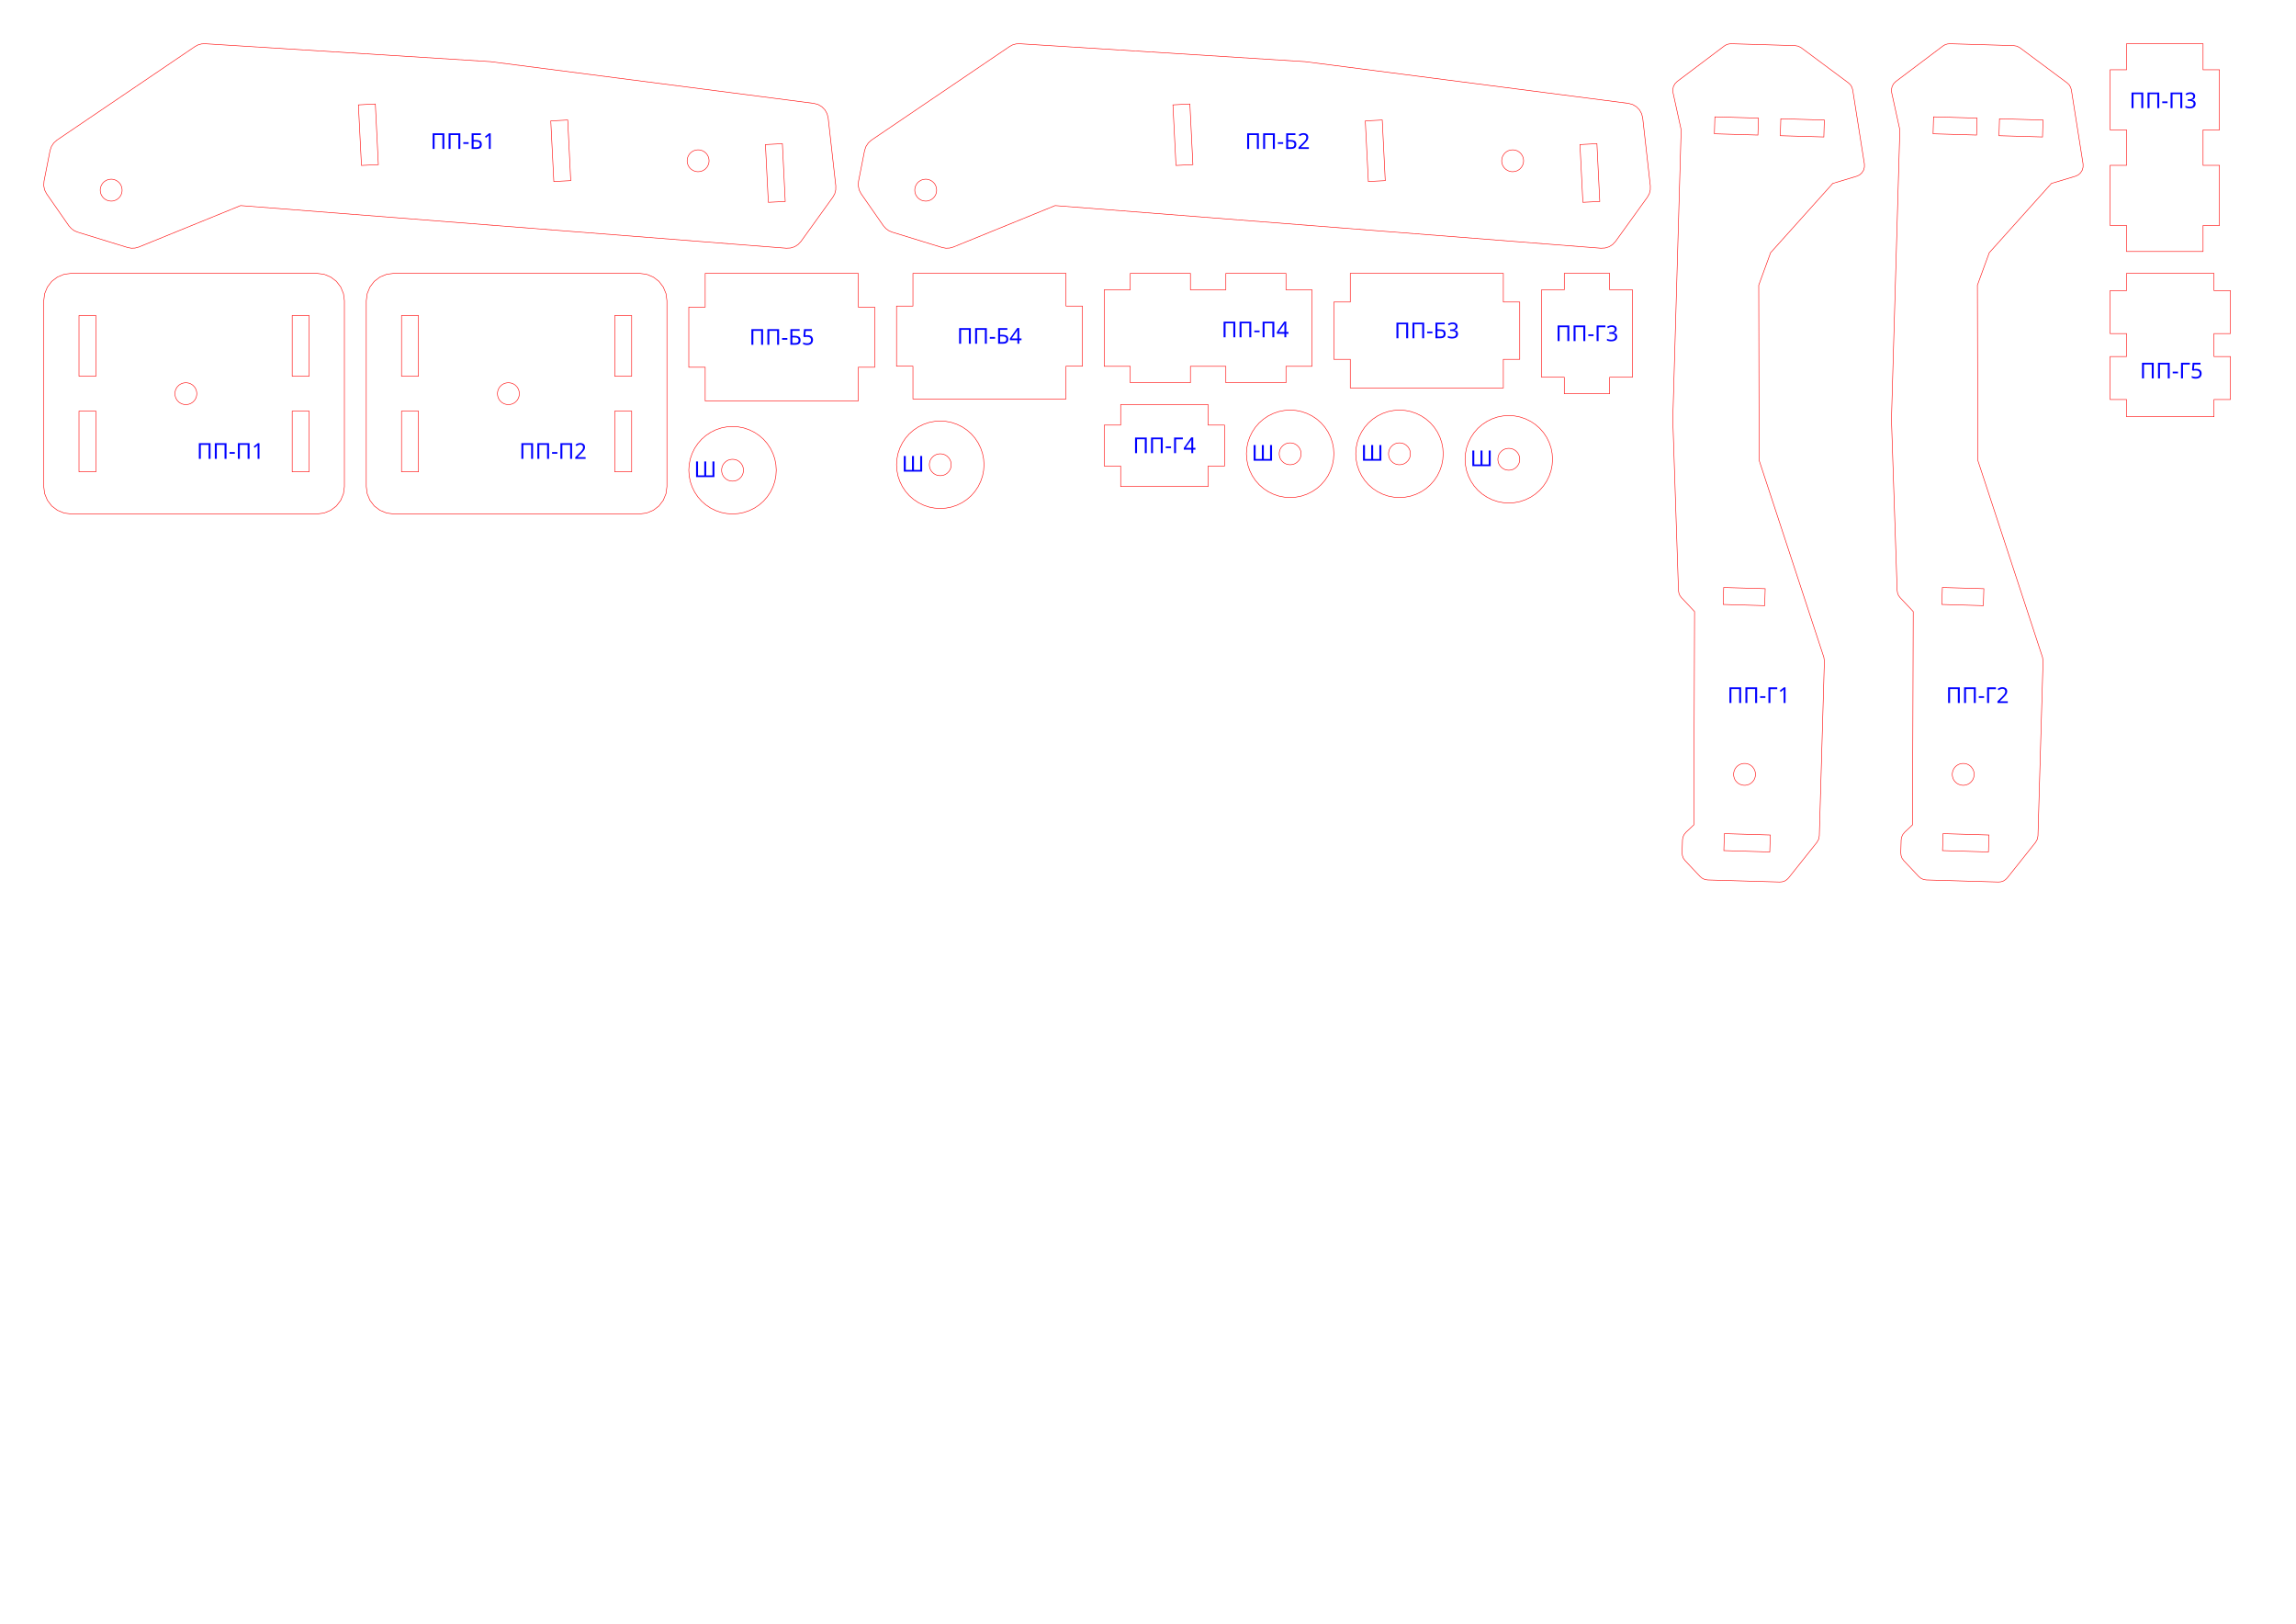
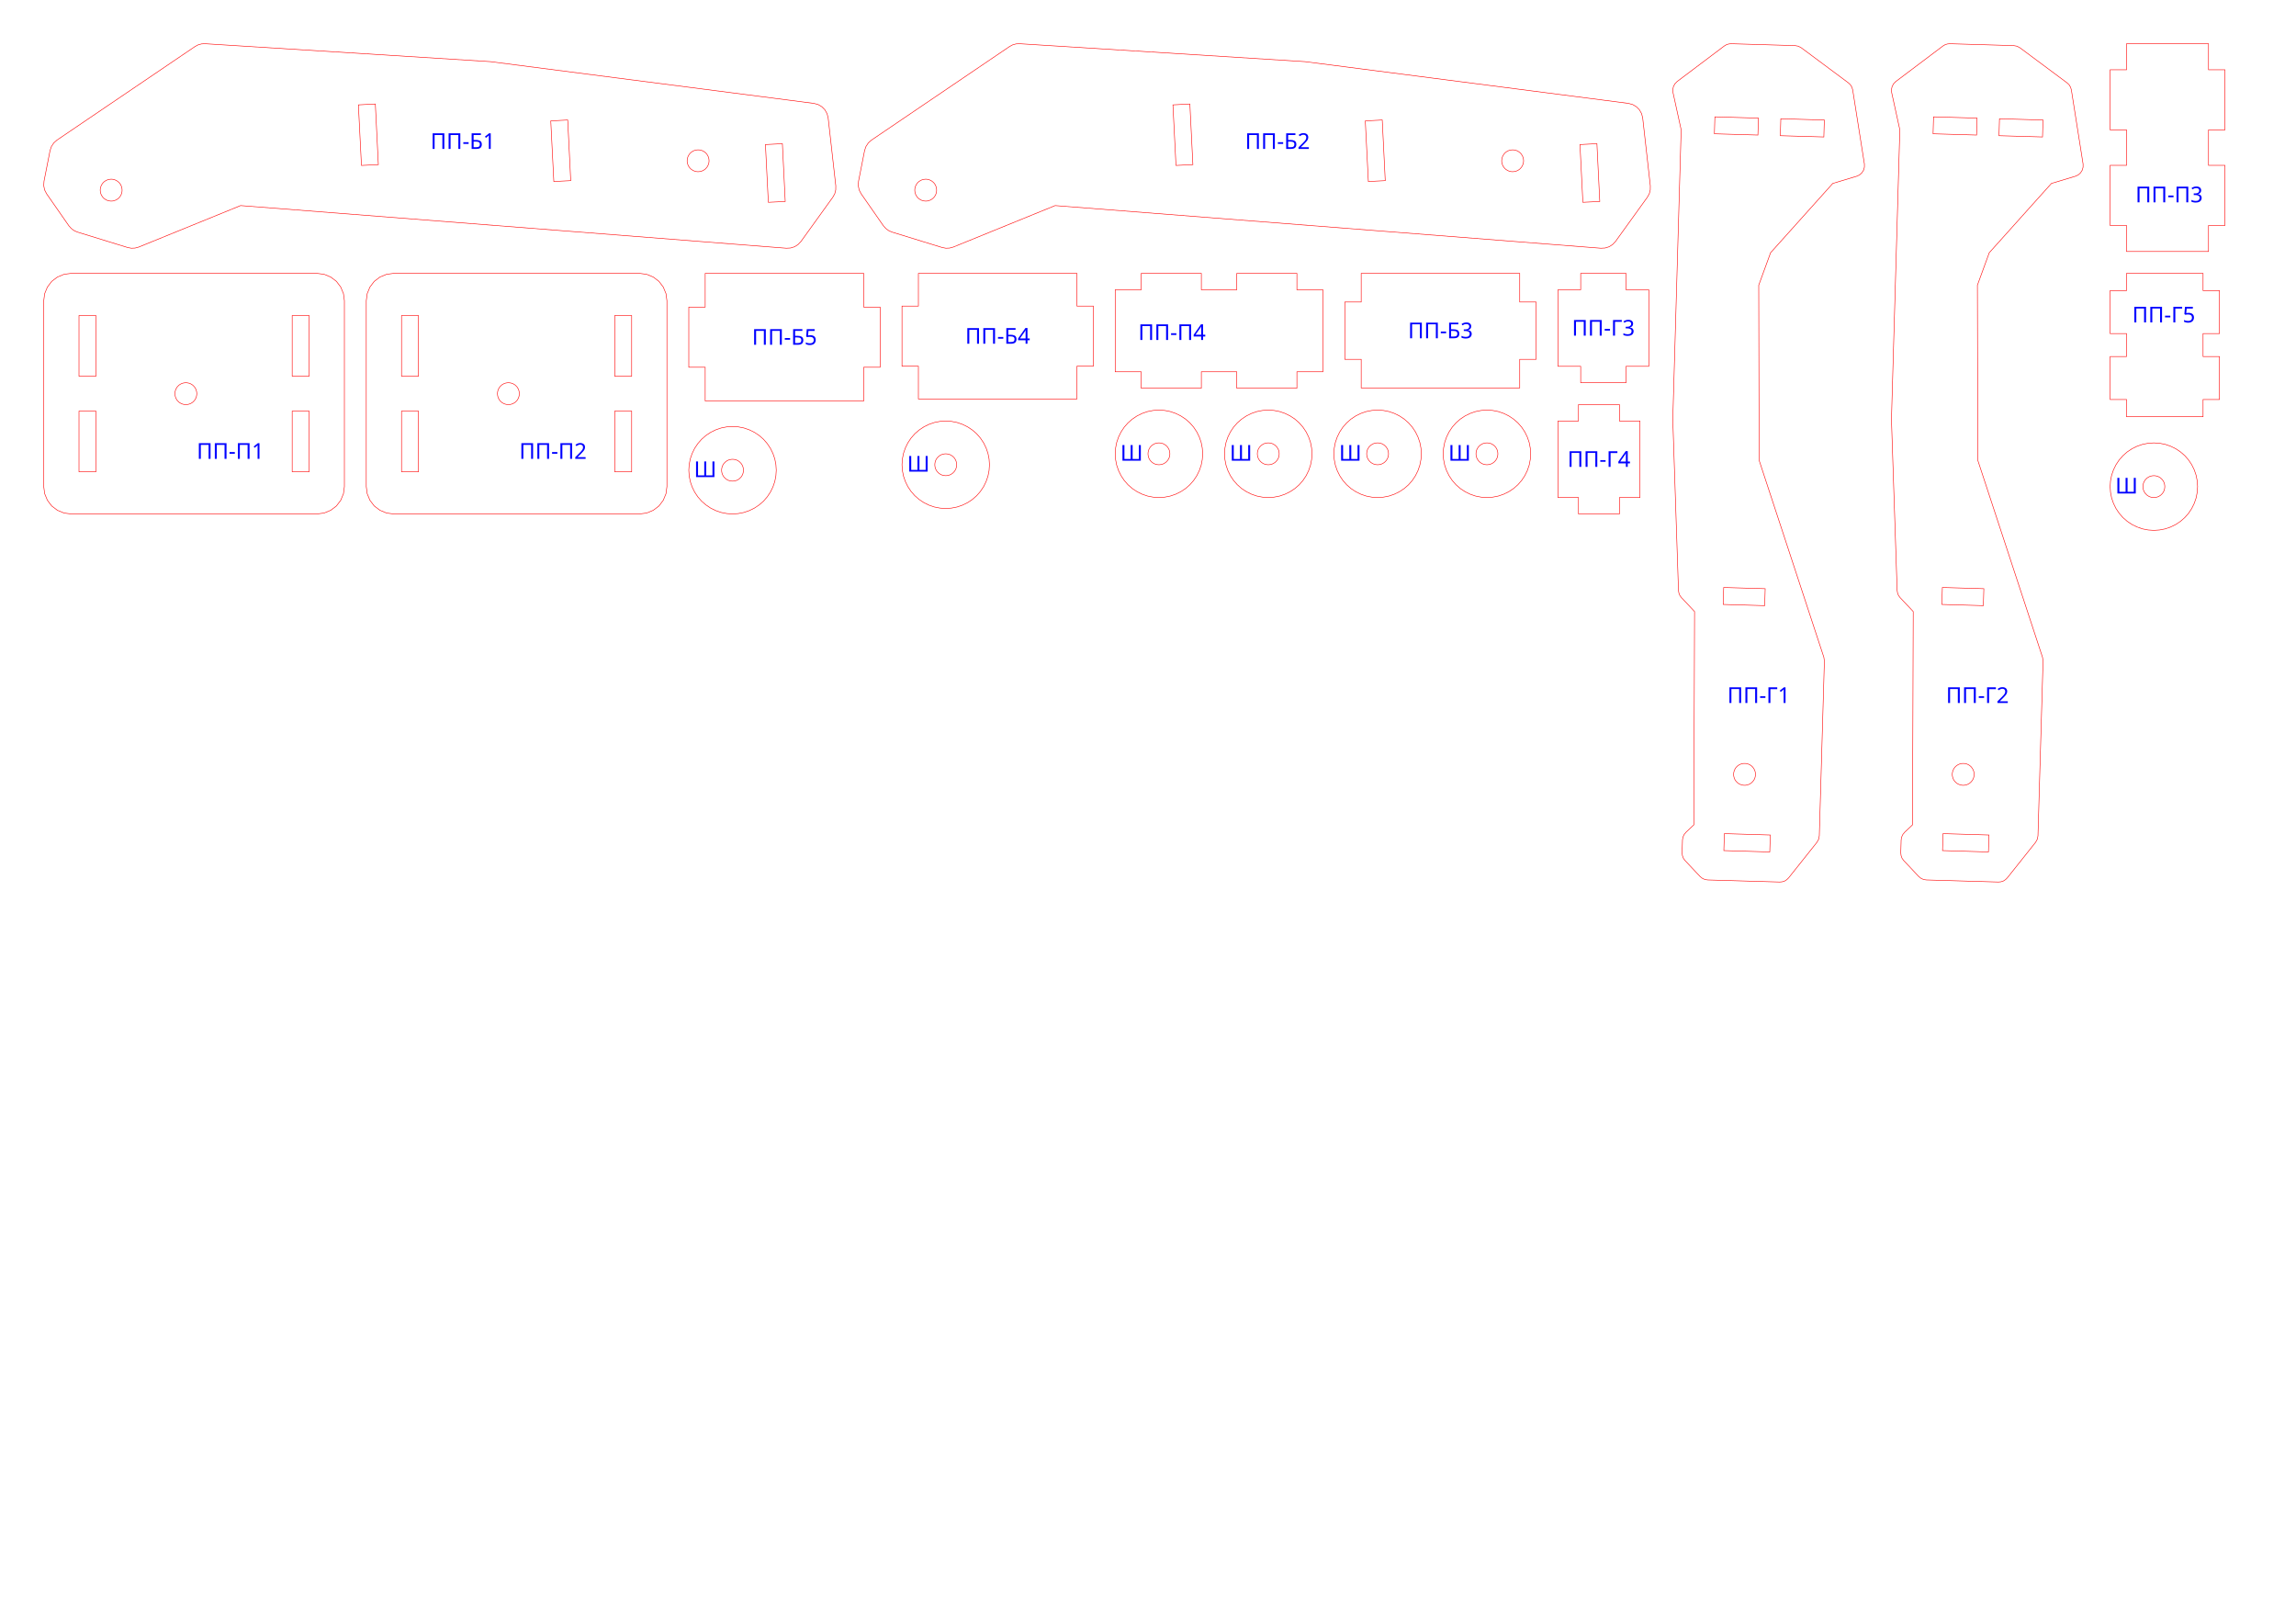
<svg xmlns="http://www.w3.org/2000/svg" width="420mm" height="297mm" viewBox="0 0 420 297">
  <polygon points="151.49,21.55 152.89,33.99 152.88,34.73 152.70,35.44 152.34,36.08 146.52,44.16 145.99,44.72 145.35,45.13 144.61,45.36 143.85,45.40 44.01,37.60 25.37,45.19 24.71,45.37 24.03,45.40 23.36,45.27 14.18,42.45 13.58,42.19 13.04,41.79 12.60,41.30 8.53,35.45 8.16,34.74 8.00,33.95 8.05,33.15 9.16,27.52 9.41,26.79 9.84,26.14 10.42,25.62 35.67,8.51 36.25,8.20 36.88,8.03 37.54,8.00 89.65,11.27 89.85,11.29 148.89,18.91 149.66,19.12 150.34,19.52 150.90,20.09 151.29,20.78 151.49,21.55" fill="none" stroke="#ff0000" stroke-width="0.1" />
  <polygon points="140.02,26.44 140.55,37.00 143.64,36.85 143.12,26.28 140.02,26.44" fill="none" stroke="#ff0000" stroke-width="0.1" />
  <polygon points="103.85,21.95 100.75,22.11 101.31,33.20 104.40,33.04 103.85,21.95" fill="none" stroke="#ff0000" stroke-width="0.1" />
  <polygon points="69.21,30.11 68.66,19.02 65.56,19.18 66.12,30.26 69.21,30.11" fill="none" stroke="#ff0000" stroke-width="0.1" />
  <polygon points="20.95,36.68 21.19,36.59 21.42,36.46 21.63,36.30 21.82,36.12 21.98,35.92 22.12,35.69 22.22,35.45 22.29,35.20 22.33,34.94 22.33,34.68 22.30,34.42 22.24,34.16 22.14,33.92 22.02,33.69 21.86,33.48 21.68,33.30 21.47,33.13 21.25,33.00 21.01,32.89 20.76,32.82 20.50,32.78 20.24,32.78 19.98,32.81 19.72,32.87 19.48,32.97 19.25,33.10 19.04,33.25 18.85,33.44 18.69,33.64 18.56,33.87 18.45,34.11 18.38,34.36 18.34,34.62 18.34,34.88 18.37,35.14 18.43,35.39 18.53,35.64 18.66,35.86 18.81,36.07 18.99,36.26 19.20,36.42 19.42,36.56 19.66,36.66 19.92,36.73 20.17,36.77 20.44,36.78 20.70,36.75 20.95,36.68" fill="none" stroke="#ff0000" stroke-width="0.1" />
  <polygon points="128.06,31.37 128.32,31.31 128.56,31.21 128.79,31.08 129.00,30.93 129.18,30.74 129.35,30.54 129.48,30.31 129.59,30.07 129.66,29.82 129.70,29.56 129.70,29.30 129.67,29.04 129.61,28.79 129.51,28.55 129.38,28.32 129.23,28.11 129.04,27.92 128.84,27.76 128.61,27.62 128.37,27.52 128.12,27.45 127.86,27.41 127.60,27.41 127.34,27.44 127.09,27.50 126.84,27.60 126.62,27.72 126.41,27.88 126.22,28.06 126.06,28.27 125.92,28.49 125.82,28.73 125.75,28.98 125.71,29.24 125.70,29.50 125.73,29.76 125.80,30.02 125.89,30.26 126.02,30.49 126.18,30.70 126.36,30.89 126.57,31.05 126.79,31.18 127.03,31.29 127.28,31.36 127.54,31.40 127.80,31.40 128.06,31.37" fill="none" stroke="#ff0000" stroke-width="0.1" />
  <text x="84.69" y="25.85" font-size="4" font-family="sans-serif" text-anchor="middle" dominant-baseline="middle" fill="#0000ff">ПП-Б1</text>
  <polygon points="300.49,21.55 301.89,33.99 301.88,34.73 301.70,35.44 301.34,36.08 295.52,44.16 294.99,44.72 294.35,45.13 293.61,45.36 292.85,45.40 193.01,37.60 174.37,45.19 173.71,45.37 173.03,45.40 172.36,45.27 163.18,42.45 162.58,42.19 162.04,41.79 161.60,41.30 157.53,35.45 157.16,34.74 157.00,33.95 157.05,33.15 158.16,27.52 158.41,26.79 158.84,26.14 159.42,25.62 184.67,8.51 185.25,8.20 185.88,8.03 186.54,8.00 238.65,11.27 238.85,11.29 297.89,18.91 298.66,19.12 299.34,19.52 299.90,20.09 300.29,20.78 300.49,21.55" fill="none" stroke="#ff0000" stroke-width="0.1" />
  <polygon points="289.02,26.44 289.55,37.00 292.64,36.85 292.12,26.28 289.02,26.44" fill="none" stroke="#ff0000" stroke-width="0.1" />
  <polygon points="252.85,21.95 249.75,22.11 250.31,33.20 253.40,33.04 252.85,21.95" fill="none" stroke="#ff0000" stroke-width="0.1" />
  <polygon points="218.21,30.11 217.66,19.02 214.56,19.18 215.12,30.26 218.21,30.11" fill="none" stroke="#ff0000" stroke-width="0.1" />
  <polygon points="169.95,36.68 170.19,36.59 170.42,36.46 170.63,36.30 170.82,36.12 170.98,35.92 171.12,35.69 171.22,35.45 171.29,35.20 171.33,34.94 171.33,34.68 171.30,34.42 171.24,34.16 171.14,33.92 171.02,33.69 170.86,33.48 170.68,33.30 170.47,33.13 170.25,33.00 170.01,32.89 169.76,32.82 169.50,32.78 169.24,32.78 168.98,32.81 168.72,32.87 168.48,32.97 168.25,33.10 168.04,33.25 167.85,33.44 167.69,33.64 167.56,33.87 167.45,34.11 167.38,34.36 167.34,34.62 167.34,34.88 167.37,35.14 167.43,35.39 167.53,35.64 167.66,35.86 167.81,36.07 167.99,36.26 168.20,36.42 168.42,36.56 168.66,36.66 168.92,36.73 169.17,36.77 169.44,36.78 169.70,36.75 169.95,36.68" fill="none" stroke="#ff0000" stroke-width="0.1" />
  <polygon points="277.06,31.37 277.32,31.31 277.56,31.21 277.79,31.08 278.00,30.93 278.18,30.74 278.35,30.54 278.48,30.31 278.59,30.07 278.66,29.82 278.70,29.56 278.70,29.30 278.67,29.04 278.61,28.79 278.51,28.55 278.38,28.32 278.23,28.11 278.04,27.92 277.84,27.76 277.61,27.62 277.37,27.52 277.12,27.45 276.86,27.41 276.60,27.41 276.34,27.44 276.09,27.50 275.84,27.60 275.62,27.72 275.41,27.88 275.22,28.06 275.06,28.27 274.92,28.49 274.82,28.73 274.75,28.98 274.71,29.24 274.70,29.50 274.73,29.76 274.80,30.02 274.89,30.26 275.02,30.49 275.18,30.70 275.36,30.89 275.57,31.05 275.79,31.18 276.03,31.29 276.28,31.36 276.54,31.40 276.80,31.40 277.06,31.37" fill="none" stroke="#ff0000" stroke-width="0.1" />
  <text x="233.69" y="25.85" font-size="4" font-family="sans-serif" text-anchor="middle" dominant-baseline="middle" fill="#0000ff">ПП-Б2</text>
  <polygon points="312.39,160.94 311.87,160.86 311.40,160.64 310.99,160.31 308.25,157.40 307.94,156.98 307.76,156.49 307.70,155.97 307.77,153.63 307.85,153.12 308.07,152.64 308.40,152.23 309.85,150.86 309.98,111.85 307.59,109.31 307.30,108.93 307.12,108.48 307.04,108.01 306.00,76.78 306.00,76.66 307.53,23.74 306.04,16.94 306.00,16.37 306.12,15.82 306.39,15.32 306.79,14.91 315.43,8.40 315.82,8.17 316.25,8.04 316.70,8.00 328.36,8.34 328.96,8.45 329.49,8.73 338.13,15.16 338.50,15.51 338.76,15.95 338.91,16.45 341.05,30.00 341.05,30.57 340.90,31.12 340.59,31.61 340.17,31.99 339.65,32.23 335.26,33.55 323.89,46.22 321.72,52.16 321.79,84.18 333.63,120.21 333.73,120.89 332.80,152.86 332.68,153.49 332.37,154.05 327.18,160.57 326.85,160.89 326.46,161.14 326.02,161.28 325.55,161.32 312.39,160.94" fill="none" stroke="#ff0000" stroke-width="0.1" />
  <polygon points="323.83,152.72 315.43,152.47 315.34,155.57 323.74,155.82 323.83,152.72" fill="none" stroke="#ff0000" stroke-width="0.1" />
  <polygon points="322.81,110.77 322.90,107.67 315.31,107.45 315.22,110.55 322.81,110.77" fill="none" stroke="#ff0000" stroke-width="0.1" />
  <polygon points="325.67,24.82 333.63,25.05 333.72,21.95 325.76,21.72 325.67,24.82" fill="none" stroke="#ff0000" stroke-width="0.1" />
  <polygon points="313.70,21.37 313.61,24.47 321.57,24.70 321.66,21.60 313.70,21.37" fill="none" stroke="#ff0000" stroke-width="0.1" />
  <polygon points="317.13,141.83 317.18,142.09 317.25,142.34 317.36,142.58 317.50,142.80 317.67,143.00 317.86,143.18 318.07,143.33 318.30,143.45 318.55,143.54 318.80,143.60 319.06,143.63 319.33,143.62 319.58,143.57 319.83,143.50 320.07,143.39 320.29,143.25 320.50,143.08 320.67,142.89 320.83,142.68 320.95,142.45 321.04,142.20 321.10,141.94 321.12,141.68 321.11,141.42 321.07,141.17 320.99,140.91 320.88,140.68 320.74,140.46 320.58,140.25 320.39,140.08 320.17,139.92 319.94,139.80 319.70,139.71 319.44,139.65 319.18,139.63 318.92,139.64 318.66,139.68 318.41,139.76 318.17,139.87 317.95,140.01 317.75,140.17 317.57,140.36 317.42,140.58 317.30,140.81 317.21,141.05 317.15,141.31 317.12,141.57 317.13,141.83" fill="none" stroke="#ff0000" stroke-width="0.1" />
  <text x="321.73" y="127.18" font-size="4" font-family="sans-serif" text-anchor="middle" dominant-baseline="middle" fill="#0000ff">ПП-Г1</text>
  <polygon points="352.39,160.94 351.87,160.86 351.40,160.64 350.99,160.31 348.25,157.40 347.94,156.98 347.76,156.49 347.70,155.97 347.77,153.63 347.85,153.12 348.07,152.64 348.40,152.23 349.85,150.86 349.98,111.85 347.59,109.31 347.30,108.93 347.12,108.48 347.04,108.01 346.00,76.78 346.00,76.66 347.53,23.74 346.04,16.94 346.00,16.37 346.12,15.82 346.39,15.32 346.79,14.91 355.43,8.40 355.82,8.17 356.25,8.04 356.70,8.00 368.36,8.34 368.96,8.45 369.49,8.73 378.13,15.16 378.50,15.51 378.76,15.95 378.91,16.45 381.05,30.00 381.05,30.57 380.90,31.12 380.59,31.61 380.17,31.99 379.65,32.23 375.26,33.55 363.89,46.22 361.72,52.16 361.79,84.18 373.63,120.21 373.73,120.89 372.80,152.86 372.68,153.49 372.37,154.05 367.18,160.57 366.85,160.89 366.46,161.14 366.02,161.28 365.55,161.32 352.39,160.94" fill="none" stroke="#ff0000" stroke-width="0.1" />
  <polygon points="363.83,152.72 355.43,152.47 355.34,155.57 363.74,155.82 363.83,152.72" fill="none" stroke="#ff0000" stroke-width="0.1" />
  <polygon points="362.81,110.77 362.90,107.67 355.31,107.45 355.22,110.55 362.81,110.77" fill="none" stroke="#ff0000" stroke-width="0.1" />
  <polygon points="365.67,24.82 373.63,25.05 373.72,21.95 365.76,21.72 365.67,24.82" fill="none" stroke="#ff0000" stroke-width="0.1" />
  <polygon points="353.70,21.37 353.61,24.47 361.57,24.70 361.66,21.60 353.70,21.37" fill="none" stroke="#ff0000" stroke-width="0.1" />
  <polygon points="357.13,141.83 357.18,142.09 357.25,142.34 357.36,142.58 357.50,142.80 357.67,143.00 357.86,143.18 358.07,143.33 358.30,143.45 358.55,143.54 358.80,143.60 359.06,143.63 359.33,143.62 359.58,143.57 359.83,143.50 360.07,143.39 360.29,143.25 360.50,143.08 360.67,142.89 360.83,142.68 360.95,142.45 361.04,142.20 361.10,141.94 361.12,141.68 361.11,141.42 361.07,141.17 360.99,140.91 360.88,140.68 360.74,140.46 360.58,140.25 360.39,140.08 360.17,139.92 359.94,139.80 359.70,139.71 359.44,139.65 359.18,139.63 358.92,139.64 358.66,139.68 358.41,139.76 358.17,139.87 357.95,140.01 357.75,140.17 357.57,140.36 357.42,140.58 357.30,140.81 357.21,141.05 357.15,141.31 357.12,141.57 357.13,141.83" fill="none" stroke="#ff0000" stroke-width="0.1" />
  <text x="361.73" y="127.18" font-size="4" font-family="sans-serif" text-anchor="middle" dominant-baseline="middle" fill="#0000ff">ПП-Г2</text>
  <polygon points="60.50,93.33 59.29,93.83 58.00,94.00 13.00,94.00 11.71,93.83 10.50,93.33 9.46,92.54 8.67,91.50 8.17,90.29 8.00,89.00 8.00,55.00 8.17,53.71 8.67,52.50 9.46,51.46 10.50,50.67 11.71,50.17 13.00,50.00 58.00,50.00 59.29,50.17 60.50,50.67 61.54,51.46 62.33,52.50 62.83,53.71 63.00,55.00 63.00,89.00 62.83,90.29 62.33,91.50 61.54,92.54 60.50,93.33" fill="none" stroke="#ff0000" stroke-width="0.1" />
  <polygon points="17.55,86.29 17.55,75.19 14.45,75.19 14.45,86.29 17.55,86.29" fill="none" stroke="#ff0000" stroke-width="0.1" />
  <polygon points="14.45,68.81 17.55,68.81 17.55,57.71 14.45,57.71 14.45,68.81" fill="none" stroke="#ff0000" stroke-width="0.1" />
  <polygon points="53.45,75.19 53.45,86.29 56.55,86.29 56.55,75.19 53.45,75.19" fill="none" stroke="#ff0000" stroke-width="0.1" />
  <polygon points="56.55,57.71 53.45,57.71 53.45,68.81 56.55,68.81 56.55,57.71" fill="none" stroke="#ff0000" stroke-width="0.1" />
  <polygon points="33.74,70.02 33.48,70.07 33.23,70.15 33.00,70.27 32.78,70.41 32.59,70.59 32.41,70.78 32.27,71.00 32.15,71.23 32.07,71.48 32.02,71.74 32.00,72.00 32.02,72.26 32.07,72.52 32.15,72.77 32.27,73.00 32.41,73.22 32.59,73.41 32.78,73.59 33.00,73.73 33.23,73.85 33.48,73.93 33.74,73.98 34.00,74.00 34.26,73.98 34.52,73.93 34.77,73.85 35.00,73.73 35.22,73.59 35.41,73.41 35.59,73.22 35.73,73.00 35.85,72.77 35.93,72.52 35.98,72.26 36.00,72.00 35.98,71.74 35.93,71.48 35.85,71.23 35.73,71.00 35.59,70.78 35.41,70.59 35.22,70.41 35.00,70.27 34.77,70.15 34.52,70.07 34.26,70.02 34.00,70.00 33.74,70.02" fill="none" stroke="#ff0000" stroke-width="0.1" />
  <text x="42.16" y="82.53" font-size="4" font-family="sans-serif" text-anchor="middle" dominant-baseline="middle" fill="#0000ff">ПП-П1</text>
  <polygon points="119.50,93.33 118.29,93.83 117.00,94.00 72.00,94.00 70.71,93.83 69.50,93.33 68.46,92.54 67.67,91.50 67.17,90.29 67.00,89.00 67.00,55.00 67.17,53.71 67.67,52.50 68.46,51.46 69.50,50.67 70.71,50.17 72.00,50.00 117.00,50.00 118.29,50.17 119.50,50.67 120.54,51.46 121.33,52.50 121.83,53.71 122.00,55.00 122.00,89.00 121.83,90.29 121.33,91.50 120.54,92.54 119.50,93.33" fill="none" stroke="#ff0000" stroke-width="0.1" />
  <polygon points="76.55,86.29 76.55,75.19 73.45,75.19 73.45,86.29 76.55,86.29" fill="none" stroke="#ff0000" stroke-width="0.1" />
  <polygon points="73.45,68.81 76.55,68.81 76.55,57.71 73.45,57.71 73.45,68.81" fill="none" stroke="#ff0000" stroke-width="0.1" />
  <polygon points="112.45,75.19 112.45,86.29 115.55,86.29 115.55,75.19 112.45,75.19" fill="none" stroke="#ff0000" stroke-width="0.1" />
  <polygon points="115.55,57.71 112.45,57.71 112.45,68.81 115.55,68.81 115.55,57.71" fill="none" stroke="#ff0000" stroke-width="0.1" />
  <polygon points="92.74,70.02 92.48,70.07 92.23,70.15 92.00,70.27 91.78,70.41 91.59,70.59 91.41,70.78 91.27,71.00 91.15,71.23 91.07,71.48 91.02,71.74 91.00,72.00 91.02,72.26 91.07,72.52 91.15,72.77 91.27,73.00 91.41,73.22 91.59,73.41 91.78,73.59 92.00,73.73 92.23,73.85 92.48,73.93 92.74,73.98 93.00,74.00 93.26,73.98 93.52,73.93 93.77,73.85 94.00,73.73 94.22,73.59 94.41,73.41 94.59,73.22 94.73,73.00 94.85,72.77 94.93,72.52 94.98,72.26 95.00,72.00 94.98,71.74 94.93,71.48 94.85,71.23 94.73,71.00 94.59,70.78 94.41,70.59 94.22,70.41 94.00,70.27 93.77,70.15 93.52,70.07 93.26,70.02 93.00,70.00 92.74,70.02" fill="none" stroke="#ff0000" stroke-width="0.1" />
  <text x="101.16" y="82.53" font-size="4" font-family="sans-serif" text-anchor="middle" dominant-baseline="middle" fill="#0000ff">ПП-П2</text>
-   <polygon points="126.00,67.17 129.00,67.17 129.00,73.33 157.00,73.33 157.00,67.17 160.00,67.17 160.00,56.17 157.00,56.17 157.00,50.00 129.00,50.00 129.00,56.17 126.00,56.17 126.00,67.17" fill="none" stroke="#ff0000" stroke-width="0.1" />
-   <text x="143.00" y="61.67" font-size="4" font-family="sans-serif" text-anchor="middle" dominant-baseline="middle" fill="#0000ff">ПП-Б5</text>
-   <polygon points="164.00,66.98 167.00,66.98 167.00,72.97 195.00,72.97 195.00,66.98 198.00,66.98 198.00,55.98 195.00,55.98 195.00,50.00 167.00,50.00 167.00,55.98 164.00,55.98 164.00,66.98" fill="none" stroke="#ff0000" stroke-width="0.1" />
-   <text x="181.00" y="61.48" font-size="4" font-family="sans-serif" text-anchor="middle" dominant-baseline="middle" fill="#0000ff">ПП-Б4</text>
-   <polygon points="406.00,12.76 403.00,12.76 403.00,8.00 389.00,8.00 389.00,12.76 386.00,12.76 386.00,23.76 389.00,23.76 389.00,30.24 386.00,30.24 386.00,41.24 389.00,41.24 389.00,46.00 403.00,46.00 403.00,41.24 406.00,41.24 406.00,30.24 403.00,30.24 403.00,23.76 406.00,23.76 406.00,12.76" fill="none" stroke="#ff0000" stroke-width="0.1" />
-   <text x="395.70" y="18.39" font-size="4" font-family="sans-serif" text-anchor="middle" dominant-baseline="middle" fill="#0000ff">ПП-П3</text>
-   <polygon points="235.24,70.00 235.24,67.00 240.00,67.00 240.00,53.00 235.24,53.00 235.24,50.00 224.24,50.00 224.24,53.00 217.76,53.00 217.76,50.00 206.76,50.00 206.76,53.00 202.00,53.00 202.00,67.00 206.76,67.00 206.76,70.00 217.76,70.00 217.76,67.00 224.24,67.00 224.24,70.00 235.24,70.00" fill="none" stroke="#ff0000" stroke-width="0.1" />
-   <text x="229.61" y="60.30" font-size="4" font-family="sans-serif" text-anchor="middle" dominant-baseline="middle" fill="#0000ff">ПП-П4</text>
-   <polygon points="244.00,65.72 247.00,65.72 247.00,70.95 275.00,70.95 275.00,65.72 278.00,65.72 278.00,55.24 275.00,55.24 275.00,50.00 247.00,50.00 247.00,55.24 244.00,55.24 244.00,65.72" fill="none" stroke="#ff0000" stroke-width="0.1" />
-   <text x="261.00" y="60.48" font-size="4" font-family="sans-serif" text-anchor="middle" dominant-baseline="middle" fill="#0000ff">ПП-Б3</text>
-   <polygon points="408.00,53.15 405.00,53.15 405.00,50.00 389.00,50.00 389.00,53.15 386.00,53.15 386.00,61.01 389.00,61.01 389.00,65.21 386.00,65.21 386.00,73.07 389.00,73.07 389.00,76.22 405.00,76.22 405.00,73.07 408.00,73.07 408.00,65.21 405.00,65.21 405.00,61.01 408.00,61.01 408.00,53.15" fill="none" stroke="#ff0000" stroke-width="0.1" />
-   <text x="397.20" y="67.82" font-size="4" font-family="sans-serif" text-anchor="middle" dominant-baseline="middle" fill="#0000ff">ПП-Г5</text>
-   <polygon points="294.45,72.00 294.45,69.00 298.61,69.00 298.61,53.00 294.45,53.00 294.45,50.00 286.15,50.00 286.15,53.00 282.00,53.00 282.00,69.00 286.15,69.00 286.15,72.00 294.45,72.00" fill="none" stroke="#ff0000" stroke-width="0.1" />
-   <text x="290.30" y="61.00" font-size="4" font-family="sans-serif" text-anchor="middle" dominant-baseline="middle" fill="#0000ff">ПП-Г3</text>
-   <polygon points="202.00,85.24 205.00,85.24 205.00,88.99 221.00,88.99 221.00,85.24 224.00,85.24 224.00,77.75 221.00,77.75 221.00,74.00 205.00,74.00 205.00,77.75 202.00,77.75 202.00,85.24" fill="none" stroke="#ff0000" stroke-width="0.1" />
-   <text x="213.00" y="81.49" font-size="4" font-family="sans-serif" text-anchor="middle" dominant-baseline="middle" fill="#0000ff">ПП-Г4</text>
-   <polygon points="243.93,84.04 243.73,85.07 243.39,86.06 242.93,87.00 242.35,87.87 241.66,88.66 240.87,89.35 240.00,89.93 239.06,90.39 238.07,90.73 237.04,90.93 236.00,91.00 234.96,90.93 233.93,90.73 232.94,90.39 232.00,89.93 231.13,89.35 230.34,88.66 229.65,87.87 229.07,87.00 228.61,86.06 228.27,85.07 228.07,84.04 228.00,83.00 228.07,81.96 228.27,80.93 228.61,79.94 229.07,79.00 229.65,78.13 230.34,77.34 231.13,76.65 232.00,76.07 232.94,75.61 233.93,75.27 234.96,75.07 236.00,75.00 237.04,75.07 238.07,75.27 239.06,75.61 240.00,76.07 240.87,76.65 241.66,77.34 242.35,78.13 242.93,79.00 243.39,79.94 243.73,80.93 243.93,81.96 244.00,83.00 243.93,84.04" fill="none" stroke="#ff0000" stroke-width="0.1" />
-   <polygon points="237.98,82.74 237.93,82.48 237.85,82.23 237.73,82.00 237.59,81.78 237.41,81.59 237.22,81.41 237.00,81.27 236.77,81.15 236.52,81.07 236.26,81.02 236.00,81.00 235.74,81.02 235.48,81.07 235.23,81.15 235.00,81.27 234.78,81.41 234.59,81.59 234.41,81.78 234.27,82.00 234.15,82.23 234.07,82.48 234.02,82.74 234.00,83.00 234.02,83.26 234.07,83.52 234.15,83.77 234.27,84.00 234.41,84.22 234.59,84.41 234.78,84.59 235.00,84.73 235.23,84.85 235.48,84.93 235.74,84.98 236.00,85.00 236.26,84.98 236.52,84.93 236.77,84.85 237.00,84.73 237.22,84.59 237.41,84.41 237.59,84.22 237.73,84.00 237.85,83.77 237.93,83.52 237.98,83.26 238.00,83.00 237.98,82.74" fill="none" stroke="#ff0000" stroke-width="0.1" />
-   <text x="231.01" y="82.87" font-size="4" font-family="sans-serif" text-anchor="middle" dominant-baseline="middle" fill="#0000ff">Ш</text>
-   <polygon points="263.93,84.04 263.73,85.07 263.39,86.06 262.93,87.00 262.35,87.87 261.66,88.66 260.87,89.35 260.00,89.93 259.06,90.39 258.07,90.73 257.04,90.93 256.00,91.00 254.96,90.93 253.93,90.73 252.94,90.39 252.00,89.93 251.13,89.35 250.34,88.66 249.65,87.87 249.07,87.00 248.61,86.06 248.27,85.07 248.07,84.04 248.00,83.00 248.07,81.96 248.27,80.93 248.61,79.94 249.07,79.00 249.65,78.13 250.34,77.34 251.13,76.65 252.00,76.07 252.94,75.61 253.93,75.27 254.96,75.07 256.00,75.00 257.04,75.07 258.07,75.27 259.06,75.61 260.00,76.07 260.87,76.65 261.66,77.34 262.35,78.13 262.93,79.00 263.39,79.94 263.73,80.93 263.93,81.96 264.00,83.00 263.93,84.04" fill="none" stroke="#ff0000" stroke-width="0.1" />
-   <polygon points="257.98,82.74 257.93,82.48 257.85,82.23 257.73,82.00 257.59,81.78 257.41,81.59 257.22,81.41 257.00,81.27 256.77,81.15 256.52,81.07 256.26,81.02 256.00,81.00 255.74,81.02 255.48,81.07 255.23,81.15 255.00,81.27 254.78,81.41 254.59,81.59 254.41,81.78 254.27,82.00 254.15,82.23 254.07,82.48 254.02,82.74 254.00,83.00 254.02,83.26 254.07,83.52 254.15,83.77 254.27,84.00 254.41,84.22 254.59,84.41 254.78,84.59 255.00,84.73 255.23,84.85 255.48,84.93 255.74,84.98 256.00,85.00 256.26,84.98 256.52,84.93 256.77,84.85 257.00,84.73 257.22,84.59 257.41,84.41 257.59,84.22 257.73,84.00 257.85,83.77 257.93,83.52 257.98,83.26 258.00,83.00 257.98,82.74" fill="none" stroke="#ff0000" stroke-width="0.1" />
-   <text x="251.01" y="82.87" font-size="4" font-family="sans-serif" text-anchor="middle" dominant-baseline="middle" fill="#0000ff">Ш</text>
-   <polygon points="283.93,85.04 283.73,86.07 283.39,87.06 282.93,88.00 282.35,88.87 281.66,89.66 280.87,90.35 280.00,90.93 279.06,91.39 278.07,91.73 277.04,91.93 276.00,92.00 274.96,91.93 273.93,91.73 272.94,91.39 272.00,90.93 271.13,90.35 270.34,89.66 269.65,88.87 269.07,88.00 268.61,87.06 268.27,86.07 268.07,85.04 268.00,84.00 268.07,82.96 268.27,81.93 268.61,80.94 269.07,80.00 269.65,79.13 270.34,78.34 271.13,77.65 272.00,77.07 272.94,76.61 273.93,76.27 274.96,76.07 276.00,76.00 277.04,76.07 278.07,76.27 279.06,76.61 280.00,77.07 280.87,77.65 281.66,78.34 282.35,79.13 282.93,80.00 283.39,80.94 283.73,81.93 283.93,82.96 284.00,84.00 283.93,85.04" fill="none" stroke="#ff0000" stroke-width="0.1" />
-   <polygon points="277.98,83.74 277.93,83.48 277.85,83.23 277.73,83.00 277.59,82.78 277.41,82.59 277.22,82.41 277.00,82.27 276.77,82.15 276.52,82.07 276.26,82.02 276.00,82.00 275.74,82.02 275.48,82.07 275.23,82.15 275.00,82.27 274.78,82.41 274.59,82.59 274.41,82.78 274.27,83.00 274.15,83.23 274.07,83.48 274.02,83.74 274.00,84.00 274.02,84.26 274.07,84.52 274.15,84.77 274.27,85.00 274.41,85.22 274.59,85.41 274.78,85.59 275.00,85.73 275.23,85.85 275.48,85.93 275.74,85.98 276.00,86.00 276.26,85.98 276.52,85.93 276.77,85.85 277.00,85.73 277.22,85.59 277.41,85.41 277.59,85.22 277.73,85.00 277.85,84.77 277.93,84.52 277.98,84.26 278.00,84.00 277.98,83.74" fill="none" stroke="#ff0000" stroke-width="0.1" />
-   <text x="271.01" y="83.87" font-size="4" font-family="sans-serif" text-anchor="middle" dominant-baseline="middle" fill="#0000ff">Ш</text>
-   <polygon points="179.93,86.04 179.73,87.07 179.39,88.06 178.93,89.00 178.35,89.87 177.66,90.66 176.87,91.35 176.00,91.93 175.06,92.39 174.07,92.73 173.04,92.93 172.00,93.00 170.96,92.93 169.93,92.73 168.94,92.39 168.00,91.93 167.13,91.35 166.34,90.66 165.65,89.87 165.07,89.00 164.61,88.06 164.27,87.07 164.07,86.04 164.00,85.00 164.07,83.96 164.27,82.93 164.61,81.94 165.07,81.00 165.65,80.13 166.34,79.34 167.13,78.65 168.00,78.07 168.94,77.61 169.93,77.27 170.96,77.07 172.00,77.00 173.04,77.07 174.07,77.27 175.06,77.61 176.00,78.07 176.87,78.65 177.66,79.34 178.35,80.13 178.93,81.00 179.39,81.94 179.73,82.93 179.93,83.96 180.00,85.00 179.93,86.04" fill="none" stroke="#ff0000" stroke-width="0.1" />
-   <polygon points="173.98,84.74 173.93,84.48 173.85,84.23 173.73,84.00 173.59,83.78 173.41,83.59 173.22,83.41 173.00,83.27 172.77,83.15 172.52,83.07 172.26,83.02 172.00,83.00 171.74,83.02 171.48,83.07 171.23,83.15 171.00,83.27 170.78,83.41 170.59,83.59 170.41,83.78 170.27,84.00 170.15,84.23 170.07,84.48 170.02,84.74 170.00,85.00 170.02,85.26 170.07,85.52 170.15,85.77 170.27,86.00 170.41,86.22 170.59,86.41 170.78,86.59 171.00,86.73 171.23,86.85 171.48,86.93 171.74,86.98 172.00,87.00 172.26,86.98 172.52,86.93 172.77,86.85 173.00,86.73 173.22,86.59 173.41,86.41 173.59,86.22 173.73,86.00 173.85,85.77 173.93,85.52 173.98,85.26 174.00,85.00 173.98,84.74" fill="none" stroke="#ff0000" stroke-width="0.1" />
-   <text x="167.01" y="84.87" font-size="4" font-family="sans-serif" text-anchor="middle" dominant-baseline="middle" fill="#0000ff">Ш</text>
+   <polygon points="126.00,67.17 129.00,67.17 129.00,73.33 158.00,73.33 158.00,67.17 161.00,67.17 161.00,56.17 158.00,56.17 158.00,50.00 129.00,50.00 129.00,56.17 126.00,56.17 126.00,67.17" fill="none" stroke="#ff0000" stroke-width="0.1" />
+   <text x="143.50" y="61.67" font-size="4" font-family="sans-serif" text-anchor="middle" dominant-baseline="middle" fill="#0000ff">ПП-Б5</text>
+   <polygon points="165.00,66.98 168.00,66.98 168.00,72.97 197.00,72.97 197.00,66.98 200.00,66.98 200.00,55.98 197.00,55.98 197.00,50.00 168.00,50.00 168.00,55.98 165.00,55.98 165.00,66.98" fill="none" stroke="#ff0000" stroke-width="0.1" />
+   <text x="182.50" y="61.48" font-size="4" font-family="sans-serif" text-anchor="middle" dominant-baseline="middle" fill="#0000ff">ПП-Б4</text>
+   <polygon points="407.00,12.76 404.00,12.76 404.00,8.00 389.00,8.00 389.00,12.76 386.00,12.76 386.00,23.76 389.00,23.76 389.00,30.24 386.00,30.24 386.00,41.24 389.00,41.24 389.00,46.00 404.00,46.00 404.00,41.24 407.00,41.24 407.00,30.24 404.00,30.24 404.00,23.76 407.00,23.76 407.00,12.76" fill="none" stroke="#ff0000" stroke-width="0.1" />
+   <text x="396.80" y="35.61" font-size="4" font-family="sans-serif" text-anchor="middle" dominant-baseline="middle" fill="#0000ff">ПП-П3</text>
+   <polygon points="237.24,71.00 237.24,68.00 242.00,68.00 242.00,53.00 237.24,53.00 237.24,50.00 226.24,50.00 226.24,53.00 219.76,53.00 219.76,50.00 208.76,50.00 208.76,53.00 204.00,53.00 204.00,68.00 208.76,68.00 208.76,71.00 219.76,71.00 219.76,68.00 226.24,68.00 226.24,71.00 237.24,71.00" fill="none" stroke="#ff0000" stroke-width="0.1" />
+   <text x="214.39" y="60.80" font-size="4" font-family="sans-serif" text-anchor="middle" dominant-baseline="middle" fill="#0000ff">ПП-П4</text>
+   <polygon points="246.00,65.72 249.00,65.72 249.00,70.95 278.00,70.95 278.00,65.72 281.00,65.72 281.00,55.24 278.00,55.24 278.00,50.00 249.00,50.00 249.00,55.24 246.00,55.24 246.00,65.72" fill="none" stroke="#ff0000" stroke-width="0.1" />
+   <text x="263.50" y="60.48" font-size="4" font-family="sans-serif" text-anchor="middle" dominant-baseline="middle" fill="#0000ff">ПП-Б3</text>
+   <polygon points="406.00,53.15 403.00,53.15 403.00,50.00 389.00,50.00 389.00,53.15 386.00,53.15 386.00,61.01 389.00,61.01 389.00,65.21 386.00,65.21 386.00,73.07 389.00,73.07 389.00,76.22 403.00,76.22 403.00,73.07 406.00,73.07 406.00,65.21 403.00,65.21 403.00,61.01 406.00,61.01 406.00,53.15" fill="none" stroke="#ff0000" stroke-width="0.1" />
+   <text x="395.80" y="57.58" font-size="4" font-family="sans-serif" text-anchor="middle" dominant-baseline="middle" fill="#0000ff">ПП-Г5</text>
+   <polygon points="297.45,70.00 297.45,67.00 301.61,67.00 301.61,53.00 297.45,53.00 297.45,50.00 289.15,50.00 289.15,53.00 285.00,53.00 285.00,67.00 289.15,67.00 289.15,70.00 297.45,70.00" fill="none" stroke="#ff0000" stroke-width="0.1" />
+   <text x="293.30" y="60.00" font-size="4" font-family="sans-serif" text-anchor="middle" dominant-baseline="middle" fill="#0000ff">ПП-Г3</text>
+   <polygon points="296.24,94.00 296.24,91.00 299.99,91.00 299.99,77.00 296.24,77.00 296.24,74.00 288.75,74.00 288.75,77.00 285.00,77.00 285.00,91.00 288.75,91.00 288.75,94.00 296.24,94.00" fill="none" stroke="#ff0000" stroke-width="0.1" />
+   <text x="292.49" y="84.00" font-size="4" font-family="sans-serif" text-anchor="middle" dominant-baseline="middle" fill="#0000ff">ПП-Г4</text>
+   <polygon points="219.93,84.04 219.73,85.07 219.39,86.06 218.93,87.00 218.35,87.87 217.66,88.66 216.87,89.35 216.00,89.93 215.06,90.39 214.07,90.73 213.04,90.93 212.00,91.00 210.96,90.93 209.93,90.73 208.94,90.39 208.00,89.93 207.13,89.35 206.34,88.66 205.65,87.87 205.07,87.00 204.61,86.06 204.27,85.07 204.07,84.04 204.00,83.00 204.07,81.96 204.27,80.93 204.61,79.94 205.07,79.00 205.65,78.13 206.34,77.34 207.13,76.65 208.00,76.07 208.94,75.61 209.93,75.27 210.96,75.07 212.00,75.00 213.04,75.07 214.07,75.27 215.06,75.61 216.00,76.07 216.87,76.65 217.66,77.34 218.35,78.13 218.93,79.00 219.39,79.94 219.73,80.93 219.93,81.96 220.00,83.00 219.93,84.04" fill="none" stroke="#ff0000" stroke-width="0.1" />
+   <polygon points="213.98,82.74 213.93,82.48 213.85,82.23 213.73,82.00 213.59,81.78 213.41,81.59 213.22,81.41 213.00,81.27 212.77,81.15 212.52,81.07 212.26,81.02 212.00,81.00 211.74,81.02 211.48,81.07 211.23,81.15 211.00,81.27 210.78,81.41 210.59,81.59 210.41,81.78 210.27,82.00 210.15,82.23 210.07,82.48 210.02,82.74 210.00,83.00 210.02,83.26 210.07,83.52 210.15,83.77 210.27,84.00 210.41,84.22 210.59,84.41 210.78,84.59 211.00,84.73 211.23,84.85 211.48,84.93 211.74,84.98 212.00,85.00 212.26,84.98 212.52,84.93 212.77,84.85 213.00,84.73 213.22,84.59 213.41,84.41 213.59,84.22 213.73,84.00 213.85,83.77 213.93,83.52 213.98,83.26 214.00,83.00 213.98,82.74" fill="none" stroke="#ff0000" stroke-width="0.1" />
+   <text x="207.01" y="82.87" font-size="4" font-family="sans-serif" text-anchor="middle" dominant-baseline="middle" fill="#0000ff">Ш</text>
+   <polygon points="239.93,84.04 239.73,85.07 239.39,86.06 238.93,87.00 238.35,87.87 237.66,88.66 236.87,89.35 236.00,89.93 235.06,90.39 234.07,90.73 233.04,90.93 232.00,91.00 230.96,90.93 229.93,90.73 228.94,90.39 228.00,89.93 227.13,89.35 226.34,88.66 225.65,87.87 225.07,87.00 224.61,86.06 224.27,85.07 224.07,84.04 224.00,83.00 224.07,81.96 224.27,80.93 224.61,79.94 225.07,79.00 225.65,78.13 226.34,77.34 227.13,76.65 228.00,76.07 228.94,75.61 229.93,75.27 230.96,75.07 232.00,75.00 233.04,75.07 234.07,75.27 235.06,75.61 236.00,76.07 236.87,76.65 237.66,77.34 238.35,78.13 238.93,79.00 239.39,79.94 239.73,80.93 239.93,81.96 240.00,83.00 239.93,84.04" fill="none" stroke="#ff0000" stroke-width="0.1" />
+   <polygon points="233.98,82.74 233.93,82.48 233.85,82.23 233.73,82.00 233.59,81.78 233.41,81.59 233.22,81.41 233.00,81.27 232.77,81.15 232.52,81.07 232.26,81.02 232.00,81.00 231.74,81.02 231.48,81.07 231.23,81.15 231.00,81.27 230.78,81.41 230.59,81.59 230.41,81.78 230.27,82.00 230.15,82.23 230.07,82.48 230.02,82.74 230.00,83.00 230.02,83.26 230.07,83.52 230.15,83.77 230.27,84.00 230.41,84.22 230.59,84.41 230.78,84.59 231.00,84.73 231.23,84.85 231.48,84.93 231.74,84.98 232.00,85.00 232.26,84.98 232.52,84.93 232.77,84.85 233.00,84.73 233.22,84.59 233.41,84.41 233.59,84.22 233.73,84.00 233.85,83.77 233.93,83.52 233.98,83.26 234.00,83.00 233.98,82.74" fill="none" stroke="#ff0000" stroke-width="0.1" />
+   <text x="227.01" y="82.87" font-size="4" font-family="sans-serif" text-anchor="middle" dominant-baseline="middle" fill="#0000ff">Ш</text>
+   <polygon points="259.93,84.04 259.73,85.07 259.39,86.06 258.93,87.00 258.35,87.87 257.66,88.66 256.87,89.35 256.00,89.93 255.06,90.39 254.07,90.73 253.04,90.93 252.00,91.00 250.96,90.93 249.93,90.73 248.94,90.39 248.00,89.93 247.13,89.35 246.34,88.66 245.65,87.87 245.07,87.00 244.61,86.06 244.27,85.07 244.07,84.04 244.00,83.00 244.07,81.96 244.27,80.93 244.61,79.94 245.07,79.00 245.65,78.13 246.34,77.34 247.13,76.65 248.00,76.07 248.94,75.61 249.93,75.27 250.96,75.07 252.00,75.00 253.04,75.07 254.07,75.27 255.06,75.61 256.00,76.07 256.87,76.65 257.66,77.34 258.35,78.13 258.93,79.00 259.39,79.94 259.73,80.93 259.93,81.96 260.00,83.00 259.93,84.04" fill="none" stroke="#ff0000" stroke-width="0.1" />
+   <polygon points="253.98,82.74 253.93,82.48 253.85,82.23 253.73,82.00 253.59,81.78 253.41,81.59 253.22,81.41 253.00,81.27 252.77,81.15 252.52,81.07 252.26,81.02 252.00,81.00 251.74,81.02 251.48,81.07 251.23,81.15 251.00,81.27 250.78,81.41 250.59,81.59 250.41,81.78 250.27,82.00 250.15,82.23 250.07,82.48 250.02,82.74 250.00,83.00 250.02,83.26 250.07,83.52 250.15,83.77 250.27,84.00 250.41,84.22 250.59,84.41 250.78,84.59 251.00,84.73 251.23,84.85 251.48,84.93 251.74,84.98 252.00,85.00 252.26,84.98 252.52,84.93 252.77,84.85 253.00,84.73 253.22,84.59 253.41,84.41 253.59,84.22 253.73,84.00 253.85,83.77 253.93,83.52 253.98,83.26 254.00,83.00 253.98,82.74" fill="none" stroke="#ff0000" stroke-width="0.1" />
+   <text x="247.01" y="82.87" font-size="4" font-family="sans-serif" text-anchor="middle" dominant-baseline="middle" fill="#0000ff">Ш</text>
+   <polygon points="279.93,84.04 279.73,85.07 279.39,86.06 278.93,87.00 278.35,87.87 277.66,88.66 276.87,89.35 276.00,89.93 275.06,90.39 274.07,90.73 273.04,90.93 272.00,91.00 270.96,90.93 269.93,90.73 268.94,90.39 268.00,89.93 267.13,89.35 266.34,88.66 265.65,87.87 265.07,87.00 264.61,86.06 264.27,85.07 264.07,84.04 264.00,83.00 264.07,81.96 264.27,80.93 264.61,79.94 265.07,79.00 265.65,78.13 266.34,77.34 267.13,76.65 268.00,76.07 268.94,75.61 269.93,75.27 270.96,75.07 272.00,75.00 273.04,75.07 274.07,75.27 275.06,75.61 276.00,76.07 276.87,76.65 277.66,77.34 278.35,78.13 278.93,79.00 279.39,79.94 279.73,80.93 279.93,81.96 280.00,83.00 279.93,84.04" fill="none" stroke="#ff0000" stroke-width="0.1" />
+   <polygon points="273.98,82.74 273.93,82.48 273.85,82.23 273.73,82.00 273.59,81.78 273.41,81.59 273.22,81.41 273.00,81.27 272.77,81.15 272.52,81.07 272.26,81.02 272.00,81.00 271.74,81.02 271.48,81.07 271.23,81.15 271.00,81.27 270.78,81.41 270.59,81.59 270.41,81.78 270.27,82.00 270.15,82.23 270.07,82.48 270.02,82.74 270.00,83.00 270.02,83.26 270.07,83.52 270.15,83.77 270.27,84.00 270.41,84.22 270.59,84.41 270.78,84.59 271.00,84.73 271.23,84.85 271.48,84.93 271.74,84.98 272.00,85.00 272.26,84.98 272.52,84.93 272.77,84.85 273.00,84.73 273.22,84.59 273.41,84.41 273.59,84.22 273.73,84.00 273.85,83.77 273.93,83.52 273.98,83.26 274.00,83.00 273.98,82.74" fill="none" stroke="#ff0000" stroke-width="0.1" />
+   <text x="267.01" y="82.87" font-size="4" font-family="sans-serif" text-anchor="middle" dominant-baseline="middle" fill="#0000ff">Ш</text>
+   <polygon points="180.93,86.04 180.73,87.07 180.39,88.06 179.93,89.00 179.35,89.87 178.66,90.66 177.87,91.35 177.00,91.93 176.06,92.39 175.07,92.73 174.04,92.93 173.00,93.00 171.96,92.93 170.93,92.73 169.94,92.39 169.00,91.93 168.13,91.35 167.34,90.66 166.65,89.87 166.07,89.00 165.61,88.06 165.27,87.07 165.07,86.04 165.00,85.00 165.07,83.96 165.27,82.93 165.61,81.94 166.07,81.00 166.65,80.13 167.34,79.34 168.13,78.65 169.00,78.07 169.94,77.61 170.93,77.27 171.96,77.07 173.00,77.00 174.04,77.07 175.07,77.27 176.06,77.61 177.00,78.07 177.87,78.65 178.66,79.34 179.35,80.13 179.93,81.00 180.39,81.94 180.73,82.93 180.93,83.96 181.00,85.00 180.93,86.04" fill="none" stroke="#ff0000" stroke-width="0.1" />
+   <polygon points="174.98,84.74 174.93,84.48 174.85,84.23 174.73,84.00 174.59,83.78 174.41,83.59 174.22,83.41 174.00,83.27 173.77,83.15 173.52,83.07 173.26,83.02 173.00,83.00 172.74,83.02 172.48,83.07 172.23,83.15 172.00,83.27 171.78,83.41 171.59,83.59 171.41,83.78 171.27,84.00 171.15,84.23 171.07,84.48 171.02,84.74 171.00,85.00 171.02,85.26 171.07,85.52 171.15,85.77 171.27,86.00 171.41,86.22 171.59,86.41 171.78,86.59 172.00,86.73 172.23,86.85 172.48,86.93 172.74,86.98 173.00,87.00 173.26,86.98 173.52,86.93 173.77,86.85 174.00,86.73 174.22,86.59 174.41,86.41 174.59,86.22 174.73,86.00 174.85,85.77 174.93,85.52 174.98,85.26 175.00,85.00 174.98,84.74" fill="none" stroke="#ff0000" stroke-width="0.1" />
+   <text x="168.01" y="84.87" font-size="4" font-family="sans-serif" text-anchor="middle" dominant-baseline="middle" fill="#0000ff">Ш</text>
  <polygon points="141.93,87.04 141.73,88.07 141.39,89.06 140.93,90.00 140.35,90.87 139.66,91.66 138.87,92.35 138.00,92.93 137.06,93.39 136.07,93.73 135.04,93.93 134.00,94.00 132.96,93.93 131.93,93.73 130.94,93.39 130.00,92.93 129.13,92.35 128.34,91.66 127.65,90.87 127.07,90.00 126.61,89.06 126.27,88.07 126.07,87.04 126.00,86.00 126.07,84.96 126.27,83.93 126.61,82.94 127.07,82.00 127.65,81.13 128.34,80.34 129.13,79.65 130.00,79.07 130.94,78.61 131.93,78.27 132.96,78.07 134.00,78.00 135.04,78.07 136.07,78.27 137.06,78.61 138.00,79.07 138.87,79.65 139.66,80.34 140.35,81.13 140.93,82.00 141.39,82.94 141.73,83.93 141.93,84.96 142.00,86.00 141.93,87.04" fill="none" stroke="#ff0000" stroke-width="0.1" />
  <polygon points="135.98,85.74 135.93,85.48 135.85,85.23 135.73,85.00 135.59,84.78 135.41,84.59 135.22,84.41 135.00,84.27 134.77,84.15 134.52,84.07 134.26,84.02 134.00,84.00 133.74,84.02 133.48,84.07 133.23,84.15 133.00,84.27 132.78,84.41 132.59,84.59 132.41,84.78 132.27,85.00 132.15,85.23 132.07,85.48 132.02,85.74 132.00,86.00 132.02,86.26 132.07,86.52 132.15,86.77 132.27,87.00 132.41,87.22 132.59,87.41 132.78,87.59 133.00,87.73 133.23,87.85 133.48,87.93 133.74,87.98 134.00,88.00 134.26,87.98 134.52,87.93 134.77,87.85 135.00,87.73 135.22,87.59 135.41,87.41 135.59,87.22 135.73,87.00 135.85,86.77 135.93,86.52 135.98,86.26 136.00,86.00 135.98,85.74" fill="none" stroke="#ff0000" stroke-width="0.1" />
  <text x="129.01" y="85.87" font-size="4" font-family="sans-serif" text-anchor="middle" dominant-baseline="middle" fill="#0000ff">Ш</text>
+   <polygon points="401.93,90.04 401.73,91.07 401.39,92.06 400.93,93.00 400.35,93.87 399.66,94.66 398.87,95.35 398.00,95.93 397.06,96.39 396.07,96.73 395.04,96.93 394.00,97.00 392.96,96.93 391.93,96.73 390.94,96.39 390.00,95.93 389.13,95.35 388.34,94.66 387.65,93.87 387.07,93.00 386.61,92.06 386.27,91.07 386.07,90.04 386.00,89.00 386.07,87.96 386.27,86.93 386.61,85.94 387.07,85.00 387.65,84.13 388.34,83.34 389.13,82.65 390.00,82.07 390.94,81.61 391.93,81.27 392.96,81.07 394.00,81.00 395.04,81.07 396.07,81.27 397.06,81.61 398.00,82.07 398.87,82.65 399.66,83.34 400.35,84.13 400.93,85.00 401.39,85.94 401.73,86.93 401.93,87.96 402.00,89.00 401.93,90.04" fill="none" stroke="#ff0000" stroke-width="0.1" />
+   <polygon points="395.98,88.74 395.93,88.48 395.85,88.23 395.73,88.00 395.59,87.78 395.41,87.59 395.22,87.41 395.00,87.27 394.77,87.15 394.52,87.07 394.26,87.02 394.00,87.00 393.74,87.02 393.48,87.07 393.23,87.15 393.00,87.27 392.78,87.41 392.59,87.59 392.41,87.78 392.27,88.00 392.15,88.23 392.07,88.48 392.02,88.74 392.00,89.00 392.02,89.26 392.07,89.52 392.15,89.77 392.27,90.00 392.41,90.22 392.59,90.41 392.78,90.59 393.00,90.73 393.23,90.85 393.48,90.93 393.74,90.98 394.00,91.00 394.26,90.98 394.52,90.93 394.77,90.85 395.00,90.73 395.22,90.59 395.41,90.41 395.59,90.22 395.73,90.00 395.85,89.77 395.93,89.52 395.98,89.26 396.00,89.00 395.98,88.74" fill="none" stroke="#ff0000" stroke-width="0.1" />
+   <text x="389.01" y="88.87" font-size="4" font-family="sans-serif" text-anchor="middle" dominant-baseline="middle" fill="#0000ff">Ш</text>
</svg>
